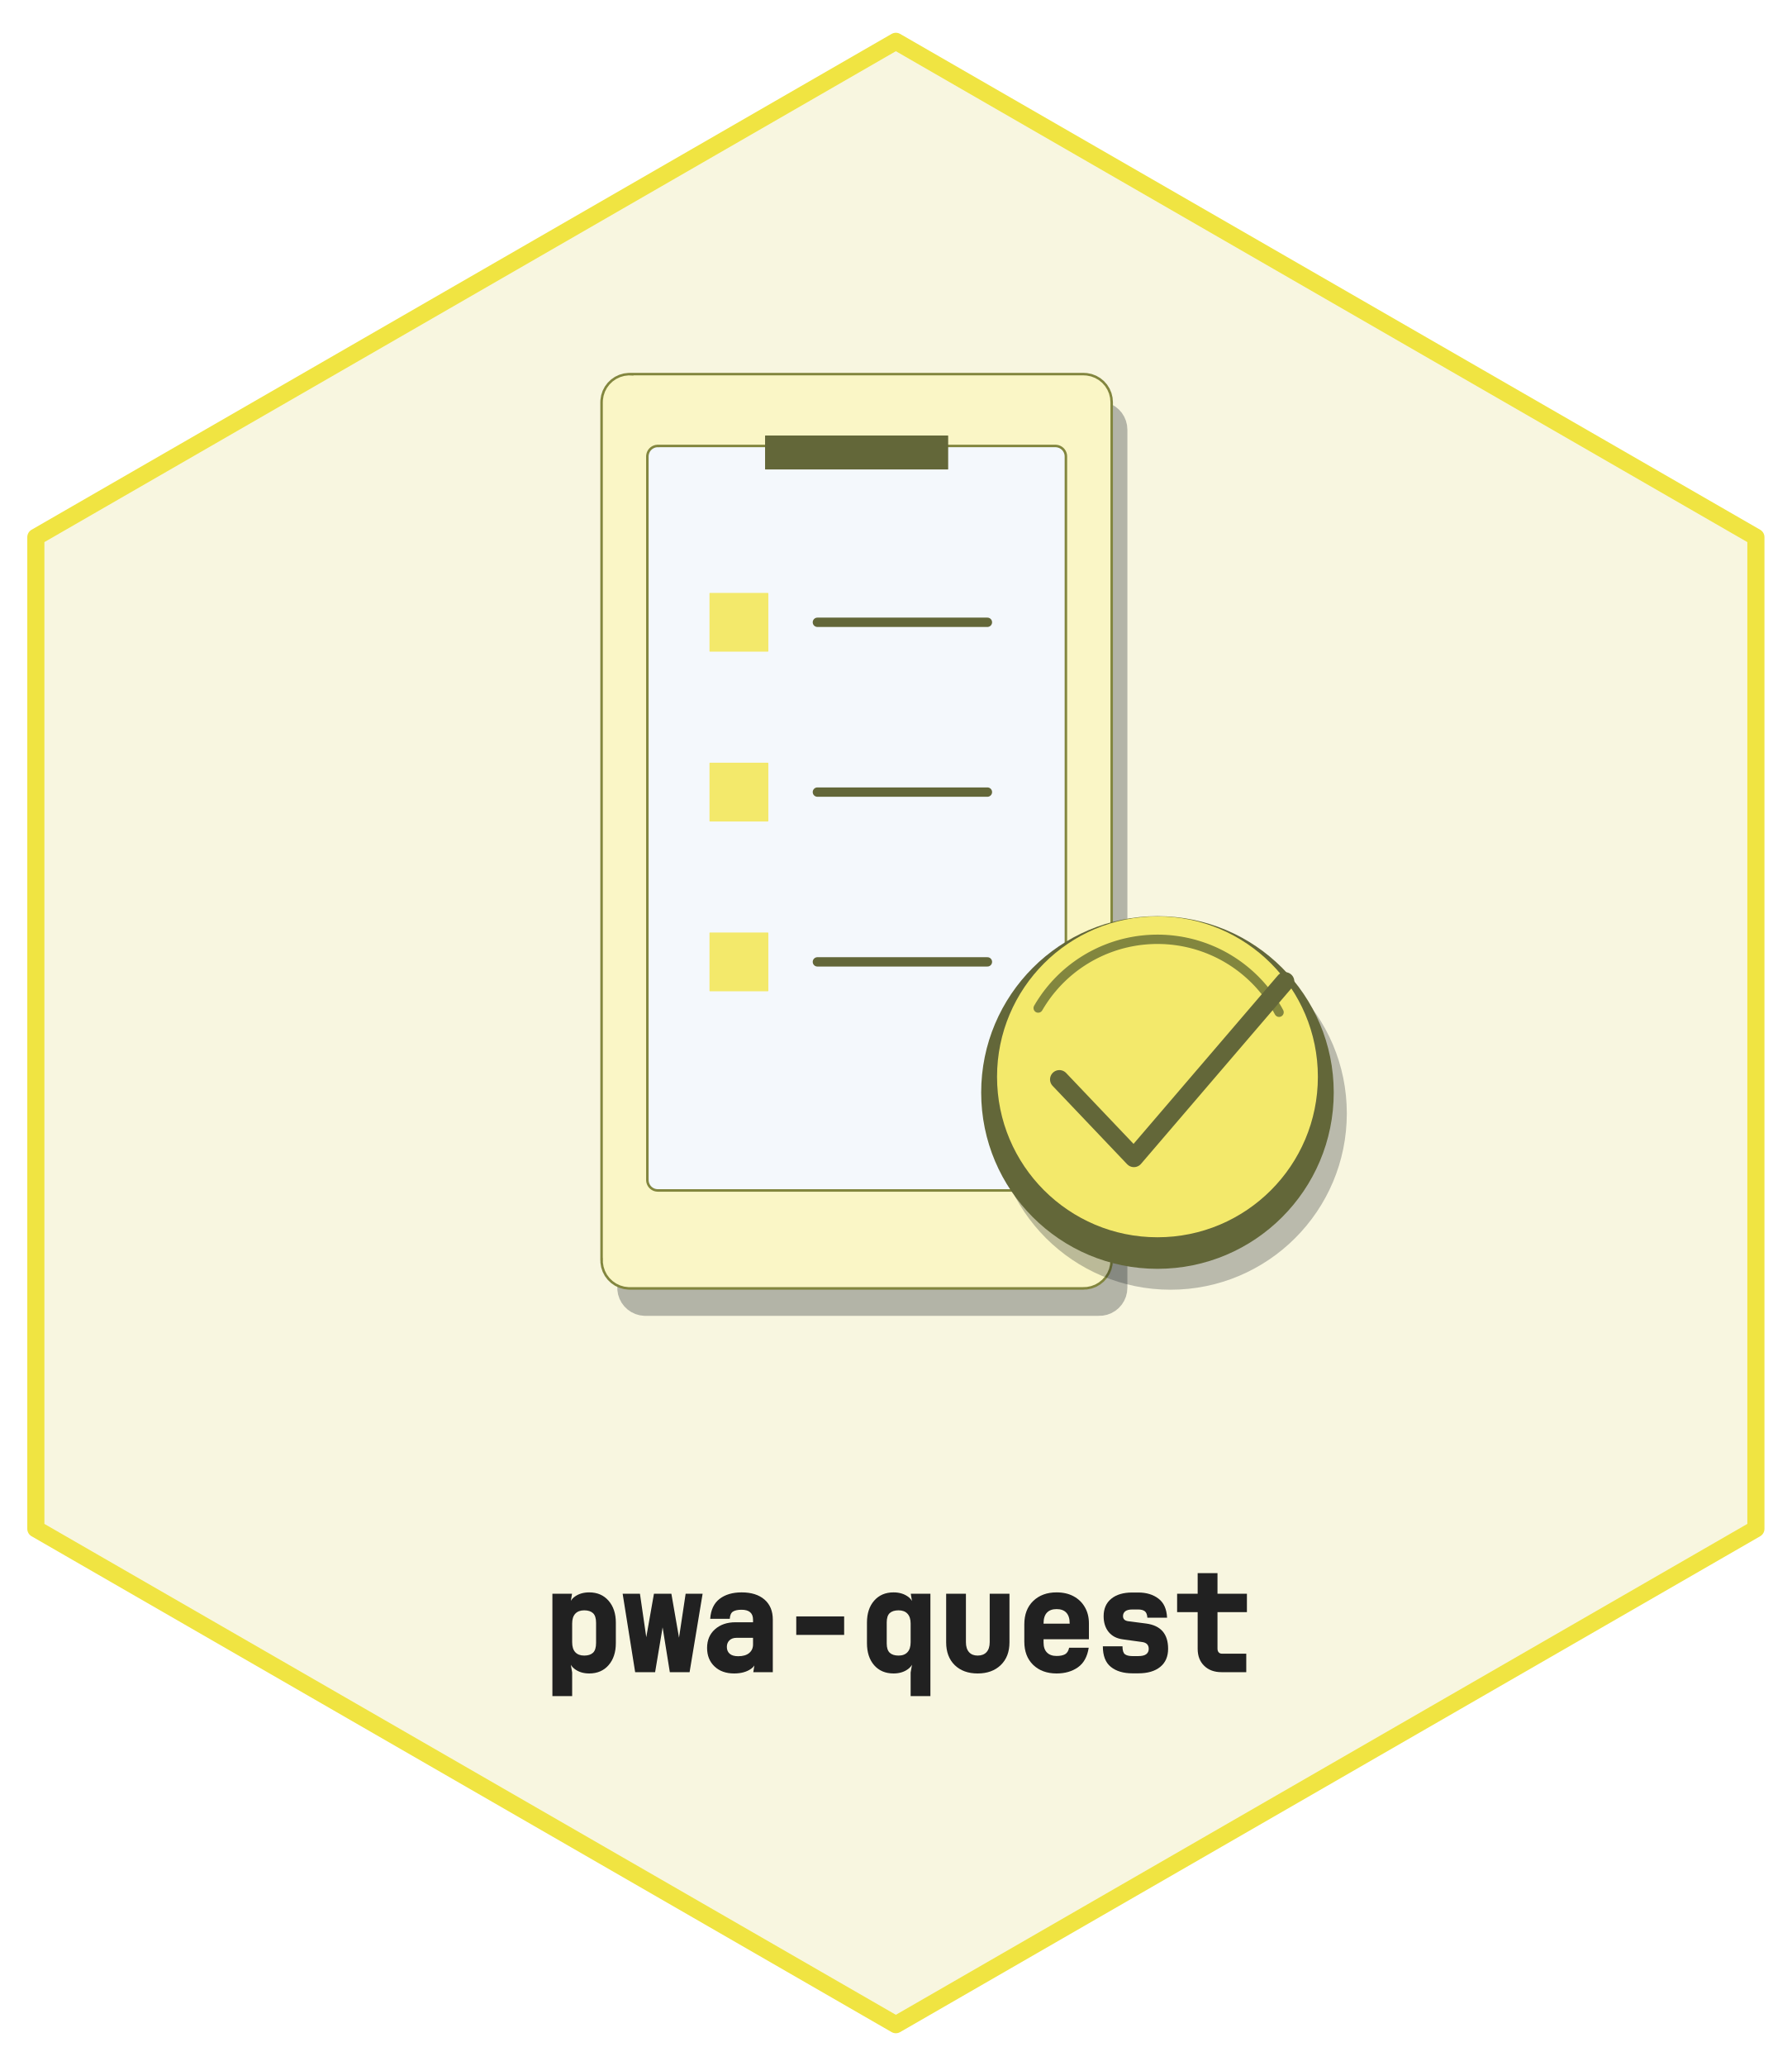
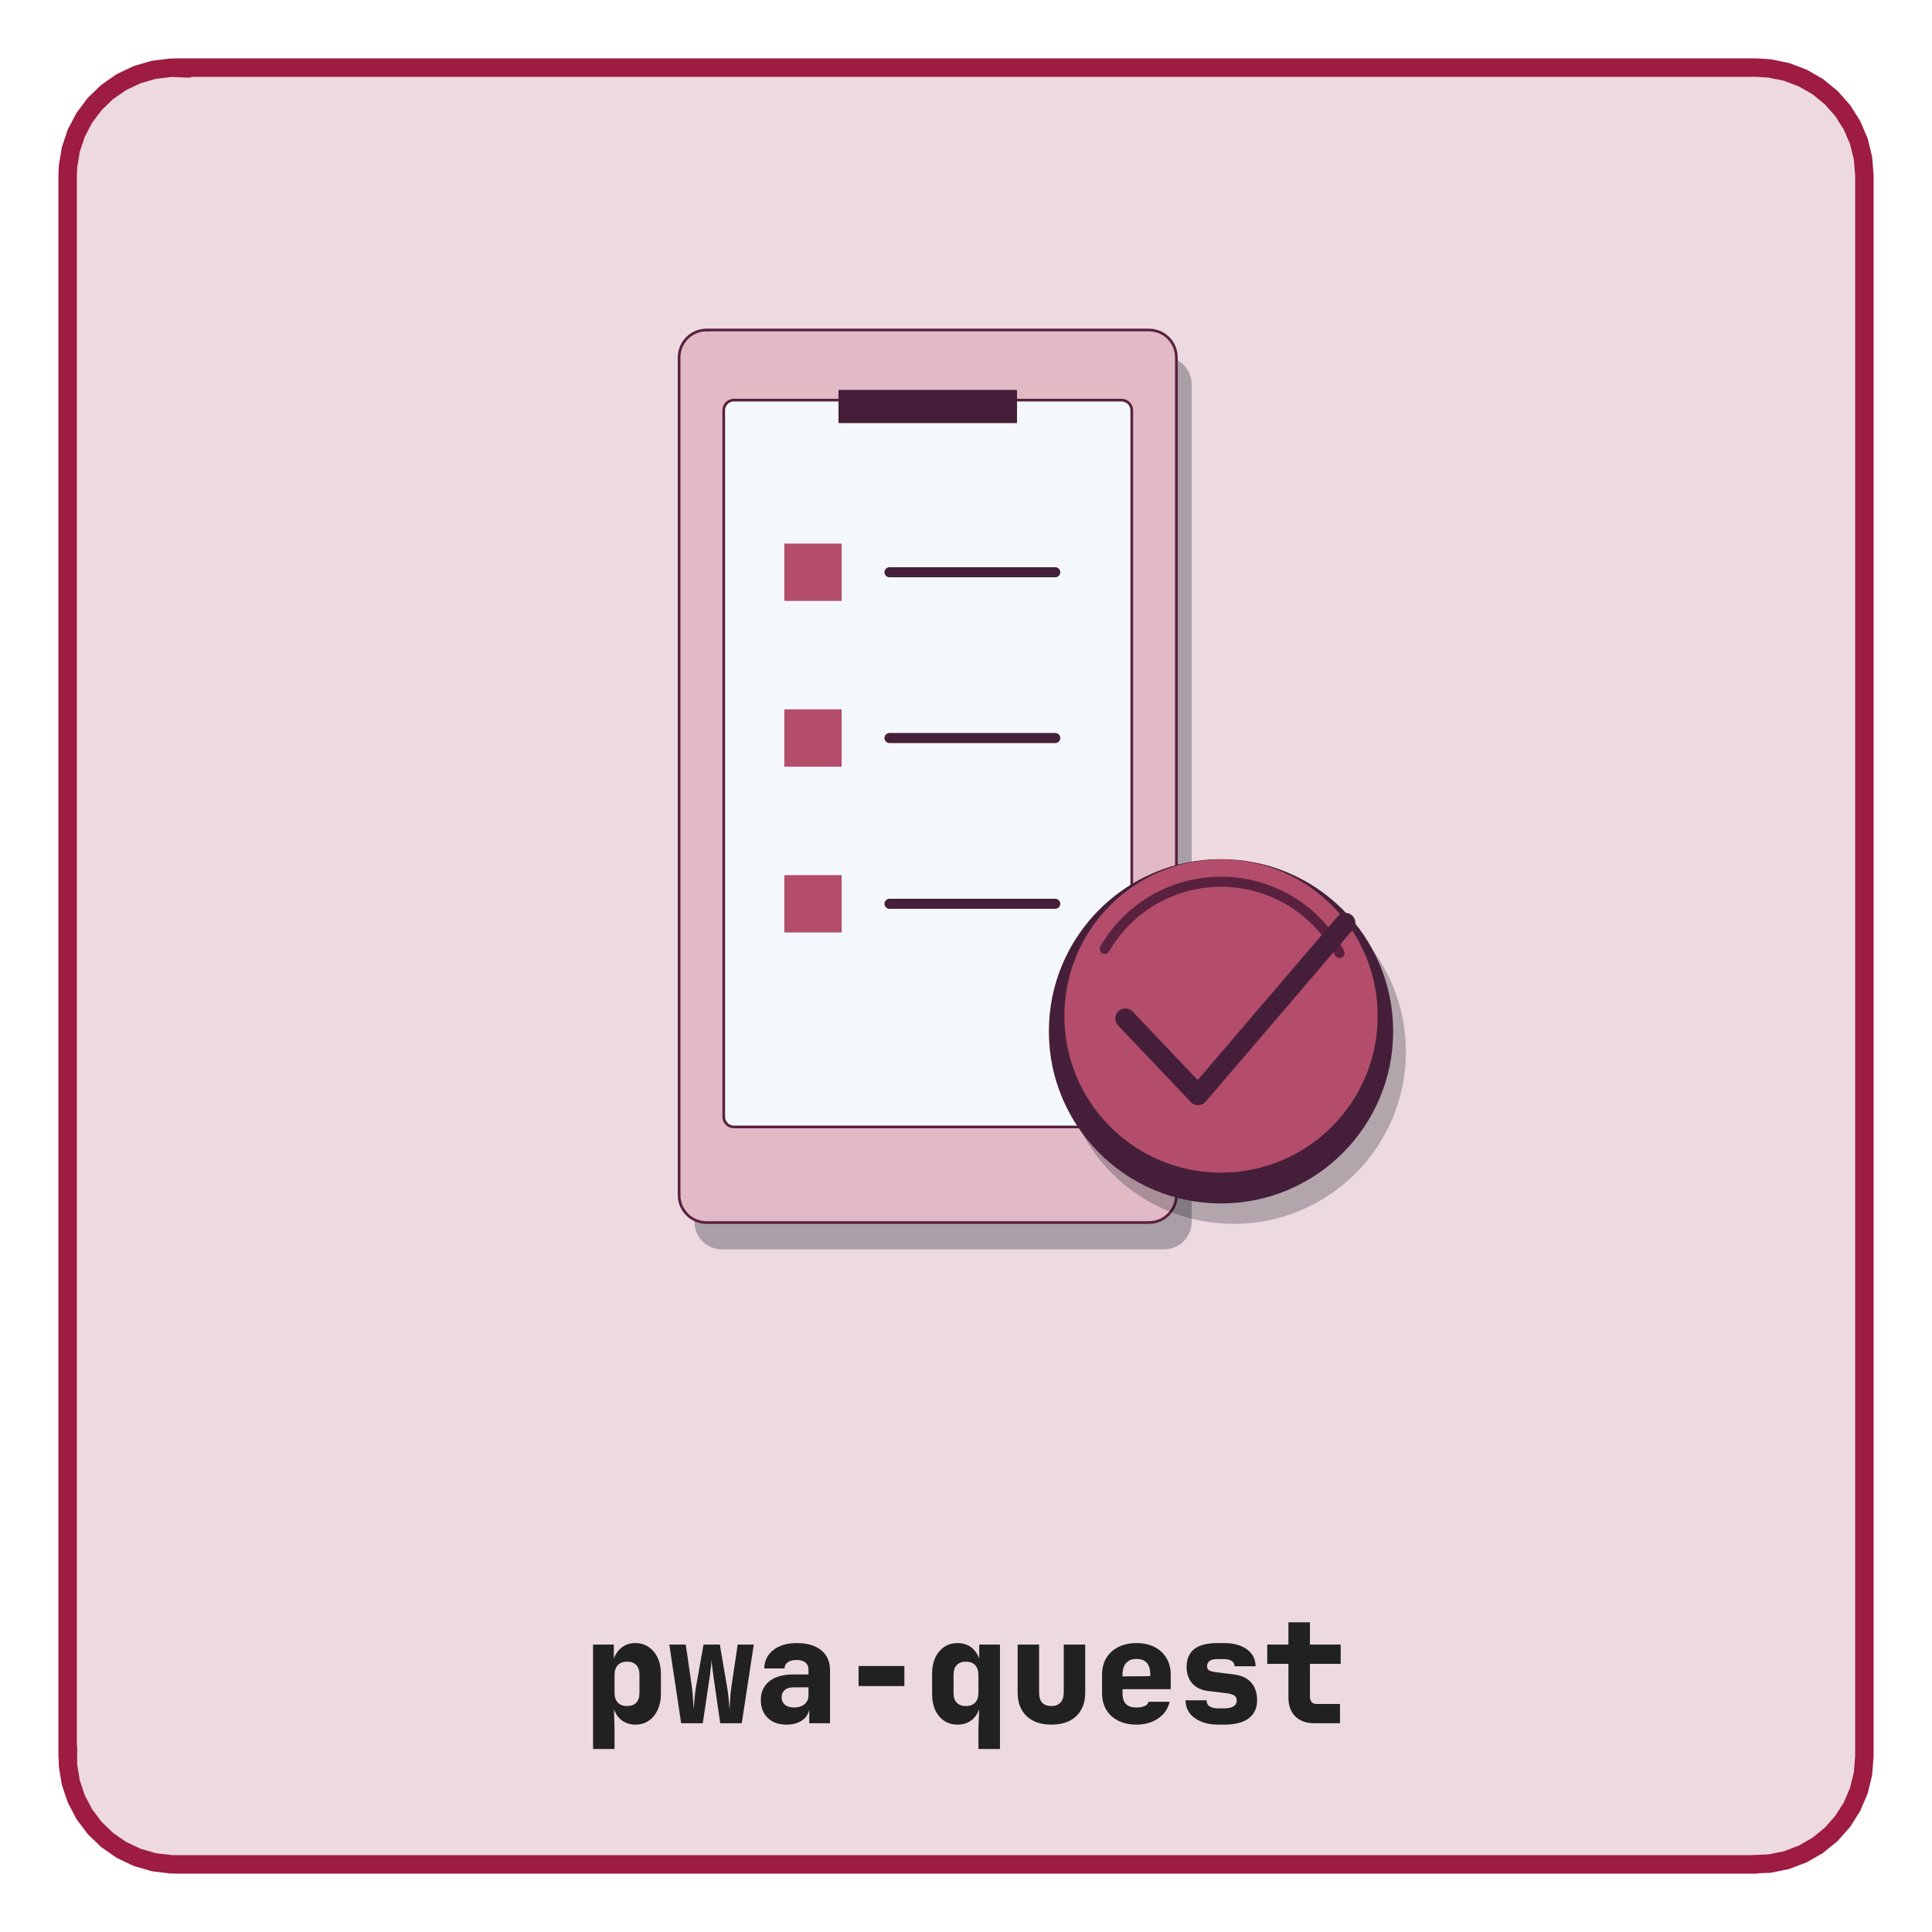
- <svg xmlns="http://www.w3.org/2000/svg" xmlns:xlink="http://www.w3.org/1999/xlink" width="432" height="498" viewBox="0 0 432 498">
+ <svg xmlns="http://www.w3.org/2000/svg" xmlns:xlink="http://www.w3.org/1999/xlink" width="432pt" height="432pt" viewBox="0 0 432 432">
  <defs>
    <g>
      <g id="glyph-0-0">
-         <path d="M 2.688 5.766 L 2.688 -18.906 L 7.422 -18.906 L 6.766 -14.922 C 6.609 -16.328 7.008 -17.395 7.969 -18.125 C 8.938 -18.863 10.133 -19.234 11.562 -19.234 C 13.508 -19.234 15.066 -18.562 16.234 -17.219 C 17.398 -15.875 17.984 -14.117 17.984 -11.953 L 17.984 -7 C 17.984 -4.801 17.398 -3.031 16.234 -1.688 C 15.066 -0.352 13.508 0.312 11.562 0.312 C 10.125 0.312 8.922 -0.07 7.953 -0.844 C 6.984 -1.613 6.566 -2.691 6.703 -4.078 L 6.734 -4.078 L 7.453 0.078 L 7.453 5.766 Z M 10.359 -4 C 11.285 -4 11.992 -4.227 12.484 -4.688 C 12.973 -5.156 13.219 -5.945 13.219 -7.062 L 13.219 -11.891 C 13.219 -12.984 12.973 -13.758 12.484 -14.219 C 11.992 -14.676 11.285 -14.906 10.359 -14.906 C 9.43 -14.906 8.711 -14.633 8.203 -14.094 C 7.703 -13.551 7.453 -12.766 7.453 -11.734 L 7.453 -7.219 C 7.453 -6.156 7.703 -5.352 8.203 -4.812 C 8.711 -4.27 9.43 -4 10.359 -4 Z M 10.359 -4 " />
+         <path d="M 2.109 5.766 L 2.109 -17.594 L 6.75 -17.594 L 6.75 -14.406 C 7.133 -15.508 7.742 -16.367 8.578 -16.984 C 9.41 -17.609 10.41 -17.922 11.578 -17.922 C 12.711 -17.922 13.707 -17.625 14.562 -17.031 C 15.414 -16.445 16.082 -15.645 16.562 -14.625 C 17.039 -13.602 17.281 -12.41 17.281 -11.047 L 17.281 -6.562 C 17.281 -5.219 17.039 -4.023 16.562 -2.984 C 16.082 -1.953 15.414 -1.145 14.562 -0.562 C 13.707 0.02 12.711 0.312 11.578 0.312 C 10.43 0.312 9.441 0.008 8.609 -0.594 C 7.773 -1.195 7.164 -2.047 6.781 -3.141 L 6.906 0.953 L 6.906 5.766 Z M 9.734 -3.844 C 10.609 -3.844 11.285 -4.094 11.766 -4.594 C 12.242 -5.094 12.484 -5.801 12.484 -6.719 L 12.484 -10.875 C 12.484 -11.812 12.242 -12.523 11.766 -13.016 C 11.285 -13.516 10.609 -13.766 9.734 -13.766 C 8.816 -13.766 8.113 -13.5 7.625 -12.969 C 7.145 -12.445 6.906 -11.695 6.906 -10.719 L 6.906 -6.875 C 6.906 -5.895 7.145 -5.145 7.625 -4.625 C 8.113 -4.102 8.816 -3.844 9.734 -3.844 Z M 9.734 -3.844 " />
      </g>
      <g id="glyph-0-1">
-         <path d="M 3.641 0 L 0.625 -18.906 L 4.797 -18.906 L 6.562 -6.766 C 6.645 -6.18 6.719 -5.547 6.781 -4.859 C 6.844 -4.18 6.664 -3.613 6.25 -3.156 C 5.852 -3.625 5.688 -4.195 5.75 -4.875 C 5.82 -5.562 5.914 -6.195 6.031 -6.781 L 8.172 -18.906 L 12.375 -18.906 L 14.484 -6.781 C 14.598 -6.195 14.691 -5.562 14.766 -4.875 C 14.836 -4.195 14.676 -3.625 14.281 -3.156 C 13.895 -3.625 13.727 -4.195 13.781 -4.875 C 13.832 -5.551 13.898 -6.18 13.984 -6.766 L 15.812 -18.906 L 19.906 -18.906 L 16.766 0 L 12 0 L 10.062 -12.031 C 9.945 -12.645 9.848 -13.316 9.766 -14.047 C 9.691 -14.785 9.852 -15.391 10.25 -15.859 C 10.664 -15.391 10.828 -14.785 10.734 -14.047 C 10.641 -13.316 10.551 -12.648 10.469 -12.047 L 8.453 0 Z M 3.641 0 " />
+         <path d="M 2.812 0 L 0.156 -17.594 L 3.844 -17.594 L 5.219 -8 C 5.32 -7.188 5.406 -6.32 5.469 -5.406 C 5.531 -4.488 5.582 -3.723 5.625 -3.109 C 5.676 -3.723 5.734 -4.488 5.797 -5.406 C 5.859 -6.32 5.961 -7.188 6.109 -8 L 7.812 -17.594 L 11.453 -17.594 L 13.094 -8 C 13.238 -7.188 13.352 -6.316 13.438 -5.391 C 13.52 -4.461 13.582 -3.691 13.625 -3.078 C 13.676 -3.691 13.723 -4.461 13.766 -5.391 C 13.805 -6.316 13.891 -7.188 14.016 -8 L 15.453 -17.594 L 19.047 -17.594 L 16.359 0 L 11.547 0 L 10.109 -9.922 C 10.023 -10.535 9.926 -11.27 9.812 -12.125 C 9.707 -12.977 9.633 -13.68 9.594 -14.234 C 9.594 -13.879 9.562 -13.43 9.5 -12.891 C 9.438 -12.359 9.375 -11.832 9.312 -11.312 C 9.25 -10.789 9.188 -10.328 9.125 -9.922 L 7.641 0 Z M 2.812 0 " />
      </g>
      <g id="glyph-0-2">
-         <path d="M 8.5 0.312 C 6.531 0.312 4.953 -0.254 3.766 -1.391 C 2.578 -2.523 1.984 -4.008 1.984 -5.844 C 1.984 -7.707 2.613 -9.203 3.875 -10.328 C 5.145 -11.461 6.801 -12.031 8.844 -12.031 L 13.062 -12.031 L 13.062 -12.656 C 13.062 -14.25 12.133 -15.047 10.281 -15.047 C 9.383 -15.047 8.703 -14.898 8.234 -14.609 C 7.766 -14.316 7.504 -13.734 7.453 -12.859 L 2.734 -12.859 C 2.879 -15.004 3.629 -16.602 4.984 -17.656 C 6.348 -18.707 8.125 -19.234 10.312 -19.234 C 12.656 -19.234 14.492 -18.656 15.828 -17.5 C 17.16 -16.344 17.828 -14.738 17.828 -12.688 L 17.828 0 L 13.125 0 L 13.75 -3.922 L 13.781 -3.922 C 14.008 -2.555 13.598 -1.508 12.547 -0.781 C 11.492 -0.051 10.145 0.312 8.5 0.312 Z M 9.484 -3.844 C 10.629 -3.844 11.508 -4.098 12.125 -4.609 C 12.75 -5.129 13.062 -5.816 13.062 -6.672 L 13.062 -8.281 L 9.109 -8.281 C 8.367 -8.281 7.789 -8.078 7.375 -7.672 C 6.957 -7.266 6.75 -6.738 6.75 -6.094 C 6.75 -5.395 6.977 -4.844 7.438 -4.438 C 7.906 -4.039 8.586 -3.844 9.484 -3.844 Z M 9.484 -3.844 " />
+         <path d="M 7.328 0.312 C 5.578 0.312 4.188 -0.191 3.156 -1.203 C 2.133 -2.211 1.625 -3.539 1.625 -5.188 C 1.625 -6.957 2.254 -8.352 3.516 -9.375 C 4.773 -10.395 6.547 -10.906 8.828 -10.906 L 12.281 -10.906 L 12.281 -12.031 C 12.281 -12.695 12.051 -13.211 11.594 -13.578 C 11.133 -13.953 10.477 -14.141 9.625 -14.141 C 8.82 -14.141 8.176 -13.977 7.688 -13.656 C 7.207 -13.344 6.945 -12.875 6.906 -12.25 L 2.375 -12.25 C 2.438 -13.977 3.117 -15.352 4.422 -16.375 C 5.723 -17.406 7.484 -17.922 9.703 -17.922 C 12.023 -17.922 13.836 -17.383 15.141 -16.312 C 16.441 -15.25 17.094 -13.758 17.094 -11.844 L 17.094 0 L 12.453 0 L 12.453 -3.047 C 12.234 -1.992 11.672 -1.172 10.766 -0.578 C 9.859 0.016 8.711 0.312 7.328 0.312 Z M 9.031 -3.516 C 10.031 -3.516 10.82 -3.766 11.406 -4.266 C 11.988 -4.773 12.281 -5.43 12.281 -6.234 L 12.281 -8.031 L 8.922 -8.031 C 8.066 -8.031 7.41 -7.82 6.953 -7.406 C 6.492 -6.988 6.266 -6.453 6.266 -5.797 C 6.266 -5.129 6.504 -4.582 6.984 -4.156 C 7.473 -3.727 8.156 -3.516 9.031 -3.516 Z M 9.031 -3.516 " />
      </g>
      <g id="glyph-0-3">
-         <path d="M 4.484 -8.984 L 4.484 -13.438 L 16.031 -13.438 L 16.031 -8.984 Z M 4.484 -8.984 " />
+         <path d="M 4.484 -8.312 L 4.484 -12.797 L 14.719 -12.797 L 14.719 -8.312 Z M 4.484 -8.312 " />
      </g>
      <g id="glyph-0-4">
-         <path d="M 13.062 5.766 L 13.062 0.078 L 13.75 -3.859 L 13.812 -3.844 C 13.895 -2.531 13.453 -1.508 12.484 -0.781 C 11.523 -0.051 10.344 0.312 8.938 0.312 C 6.988 0.312 5.43 -0.348 4.266 -1.672 C 3.109 -3.004 2.531 -4.781 2.531 -7 L 2.531 -11.953 C 2.531 -14.148 3.109 -15.91 4.266 -17.234 C 5.43 -18.566 6.988 -19.234 8.938 -19.234 C 10.363 -19.234 11.562 -18.863 12.531 -18.125 C 13.5 -17.395 13.906 -16.328 13.75 -14.922 L 13.094 -18.906 L 17.828 -18.906 L 17.828 5.766 Z M 10.156 -4 C 11.082 -4 11.797 -4.27 12.297 -4.812 C 12.805 -5.352 13.062 -6.156 13.062 -7.219 L 13.062 -11.734 C 13.062 -12.766 12.805 -13.551 12.297 -14.094 C 11.797 -14.633 11.082 -14.906 10.156 -14.906 C 9.219 -14.906 8.504 -14.68 8.016 -14.234 C 7.535 -13.785 7.297 -13.035 7.297 -11.984 L 7.297 -6.922 C 7.297 -5.879 7.539 -5.129 8.031 -4.672 C 8.52 -4.223 9.227 -4 10.156 -4 Z M 10.156 -4 " />
+         <path d="M 12.281 5.766 L 12.281 0.953 L 12.453 -3.047 L 12.422 -3.047 C 12.016 -1.973 11.398 -1.145 10.578 -0.562 C 9.754 0.02 8.766 0.312 7.609 0.312 C 5.93 0.312 4.562 -0.305 3.5 -1.547 C 2.445 -2.797 1.922 -4.469 1.922 -6.562 L 1.922 -11.047 C 1.922 -13.129 2.445 -14.797 3.5 -16.047 C 4.562 -17.297 5.93 -17.922 7.609 -17.922 C 8.785 -17.922 9.789 -17.613 10.625 -17 C 11.457 -16.395 12.066 -15.539 12.453 -14.438 L 12.453 -17.594 L 17.094 -17.594 L 17.094 5.766 Z M 9.469 -3.844 C 10.383 -3.844 11.082 -4.102 11.562 -4.625 C 12.039 -5.145 12.281 -5.895 12.281 -6.875 L 12.281 -10.719 C 12.281 -11.695 12.039 -12.445 11.562 -12.969 C 11.082 -13.5 10.383 -13.766 9.469 -13.766 C 8.594 -13.766 7.914 -13.516 7.438 -13.016 C 6.957 -12.523 6.719 -11.812 6.719 -10.875 L 6.719 -6.719 C 6.719 -5.801 6.957 -5.094 7.438 -4.594 C 7.914 -4.094 8.594 -3.844 9.469 -3.844 Z M 9.469 -3.844 " />
      </g>
      <g id="glyph-0-5">
-         <path d="M 10.219 0.312 C 7.914 0.312 6.07 -0.359 4.688 -1.703 C 3.312 -3.055 2.625 -4.883 2.625 -7.188 L 2.625 -18.906 L 7.391 -18.906 L 7.391 -7.219 C 7.391 -6.188 7.641 -5.391 8.141 -4.828 C 8.641 -4.273 9.332 -4 10.219 -4 C 11.133 -4 11.848 -4.273 12.359 -4.828 C 12.867 -5.391 13.125 -6.188 13.125 -7.219 L 13.125 -18.906 L 17.891 -18.906 L 17.891 -7.188 C 17.891 -4.883 17.188 -3.055 15.781 -1.703 C 14.383 -0.359 12.531 0.312 10.219 0.312 Z M 10.219 0.312 " />
+         <path d="M 9.594 0.312 C 7.227 0.312 5.379 -0.32 4.047 -1.594 C 2.711 -2.875 2.047 -4.625 2.047 -6.844 L 2.047 -17.594 L 6.844 -17.594 L 6.844 -6.875 C 6.844 -4.852 7.758 -3.844 9.594 -3.844 C 10.469 -3.844 11.145 -4.102 11.625 -4.625 C 12.113 -5.145 12.359 -5.895 12.359 -6.875 L 12.359 -17.594 L 17.156 -17.594 L 17.156 -6.844 C 17.156 -4.602 16.484 -2.848 15.141 -1.578 C 13.797 -0.316 11.945 0.312 9.594 0.312 Z M 9.594 0.312 " />
      </g>
      <g id="glyph-0-6">
-         <path d="M 10.25 0.312 C 7.926 0.312 6.047 -0.375 4.609 -1.75 C 3.18 -3.133 2.469 -5.008 2.469 -7.375 L 2.469 -11.531 C 2.469 -13.895 3.18 -15.77 4.609 -17.156 C 6.047 -18.539 7.926 -19.234 10.25 -19.234 C 11.82 -19.234 13.188 -18.922 14.344 -18.297 C 15.508 -17.672 16.414 -16.797 17.062 -15.672 C 17.719 -14.547 18.047 -13.242 18.047 -11.766 L 18.047 -7.938 L 7.109 -7.938 L 7.109 -7.156 C 7.109 -6.094 7.383 -5.285 7.938 -4.734 C 8.488 -4.18 9.258 -3.906 10.25 -3.906 C 11.102 -3.906 11.781 -4.039 12.281 -4.312 C 12.781 -4.594 13.113 -5.117 13.281 -5.891 L 18 -5.891 C 17.656 -3.711 16.781 -2.133 15.375 -1.156 C 13.977 -0.176 12.27 0.312 10.25 0.312 Z M 7.109 -11.766 L 7.109 -11.688 L 13.406 -11.688 L 13.406 -11.797 C 13.406 -12.922 13.133 -13.77 12.594 -14.344 C 12.062 -14.914 11.281 -15.203 10.25 -15.203 C 9.227 -15.203 8.445 -14.91 7.906 -14.328 C 7.375 -13.754 7.109 -12.898 7.109 -11.766 Z M 7.109 -11.766 " />
+         <path d="M 9.625 0.312 C 8.07 0.312 6.711 0.02 5.547 -0.562 C 4.391 -1.145 3.492 -1.961 2.859 -3.016 C 2.234 -4.078 1.922 -5.312 1.922 -6.719 L 1.922 -10.875 C 1.922 -12.281 2.234 -13.508 2.859 -14.562 C 3.492 -15.625 4.391 -16.445 5.547 -17.031 C 6.711 -17.625 8.07 -17.922 9.625 -17.922 C 11.188 -17.922 12.535 -17.625 13.672 -17.031 C 14.816 -16.445 15.703 -15.625 16.328 -14.562 C 16.961 -13.508 17.281 -12.281 17.281 -10.875 L 17.281 -7.609 L 6.5 -7.609 L 6.5 -6.719 C 6.5 -5.613 6.758 -4.801 7.281 -4.281 C 7.801 -3.77 8.582 -3.516 9.625 -3.516 C 10.312 -3.516 10.91 -3.617 11.422 -3.828 C 11.93 -4.047 12.227 -4.367 12.312 -4.797 L 17.031 -4.797 C 16.688 -3.266 15.844 -2.031 14.5 -1.094 C 13.156 -0.156 11.531 0.312 9.625 0.312 Z M 6.5 -10.875 L 6.5 -10.469 L 12.703 -10.531 L 12.703 -10.938 C 12.703 -12.031 12.453 -12.875 11.953 -13.469 C 11.453 -14.07 10.676 -14.375 9.625 -14.375 C 8.582 -14.375 7.801 -14.062 7.281 -13.438 C 6.758 -12.82 6.5 -11.969 6.5 -10.875 Z M 6.5 -10.875 " />
      </g>
      <g id="glyph-0-7">
-         <path d="M 9.547 0.281 C 7.367 0.281 5.633 -0.234 4.344 -1.266 C 3.051 -2.297 2.406 -3.953 2.406 -6.234 L 7.141 -6.234 C 7.141 -5.266 7.332 -4.629 7.719 -4.328 C 8.113 -4.023 8.723 -3.875 9.547 -3.875 L 10.953 -3.875 C 11.816 -3.875 12.453 -4.023 12.859 -4.328 C 13.266 -4.641 13.469 -5.066 13.469 -5.609 C 13.469 -6.566 12.941 -7.117 11.891 -7.266 L 7.25 -7.906 C 5.781 -8.094 4.633 -8.68 3.812 -9.672 C 3 -10.672 2.594 -11.941 2.594 -13.484 C 2.594 -15.297 3.207 -16.703 4.438 -17.703 C 5.664 -18.703 7.348 -19.203 9.484 -19.203 L 10.922 -19.203 C 12.91 -19.203 14.547 -18.707 15.828 -17.719 C 17.109 -16.738 17.797 -15.207 17.891 -13.125 L 13.141 -13.125 C 13.086 -13.906 12.875 -14.43 12.5 -14.703 C 12.133 -14.973 11.609 -15.109 10.922 -15.109 L 9.484 -15.109 C 8.723 -15.109 8.16 -14.961 7.797 -14.672 C 7.441 -14.379 7.266 -13.992 7.266 -13.516 C 7.266 -12.805 7.688 -12.395 8.531 -12.281 L 12.875 -11.719 C 16.383 -11.238 18.141 -9.211 18.141 -5.641 C 18.141 -3.754 17.504 -2.297 16.234 -1.266 C 14.961 -0.234 13.203 0.281 10.953 0.281 Z M 9.547 0.281 " />
+         <path d="M 8.859 0.312 C 7.41 0.312 6.141 0.082 5.047 -0.375 C 3.961 -0.832 3.113 -1.461 2.5 -2.266 C 1.895 -3.078 1.594 -4.031 1.594 -5.125 L 6.297 -5.125 C 6.297 -4.52 6.52 -4.066 6.969 -3.766 C 7.414 -3.473 8.047 -3.328 8.859 -3.328 L 10.266 -3.328 C 11.141 -3.328 11.816 -3.473 12.297 -3.766 C 12.785 -4.066 13.031 -4.5 13.031 -5.062 C 13.031 -5.594 12.836 -5.977 12.453 -6.219 C 12.066 -6.469 11.477 -6.633 10.688 -6.719 L 6.656 -7.203 C 5.094 -7.391 3.895 -7.969 3.062 -8.938 C 2.238 -9.914 1.828 -11.129 1.828 -12.578 C 1.828 -16.141 4.109 -17.922 8.672 -17.922 L 10.172 -17.922 C 12.328 -17.922 14.047 -17.453 15.328 -16.516 C 16.609 -15.578 17.25 -14.316 17.25 -12.734 L 12.547 -12.734 C 12.547 -13.242 12.336 -13.641 11.922 -13.922 C 11.504 -14.203 10.922 -14.344 10.172 -14.344 L 8.672 -14.344 C 7.922 -14.344 7.352 -14.203 6.969 -13.922 C 6.594 -13.641 6.406 -13.254 6.406 -12.766 C 6.406 -12.273 6.586 -11.941 6.953 -11.766 C 7.328 -11.598 7.859 -11.473 8.547 -11.391 L 12.391 -10.906 C 14.109 -10.695 15.406 -10.086 16.281 -9.078 C 17.156 -8.078 17.594 -6.758 17.594 -5.125 C 17.594 -3.395 16.973 -2.055 15.734 -1.109 C 14.504 -0.16 12.68 0.312 10.266 0.312 Z M 8.859 0.312 " />
      </g>
      <g id="glyph-0-8">
-         <path d="M 12.016 0 C 10.285 0 8.895 -0.508 7.844 -1.531 C 6.789 -2.551 6.266 -3.922 6.266 -5.641 L 6.266 -14.469 L 1.312 -14.469 L 1.312 -18.906 L 6.266 -18.906 L 6.266 -23.875 L 11.047 -23.875 L 11.047 -18.906 L 18.141 -18.906 L 18.141 -14.469 L 11.047 -14.469 L 11.047 -5.688 C 11.047 -5.289 11.145 -4.984 11.344 -4.766 C 11.539 -4.555 11.816 -4.453 12.172 -4.453 L 17.984 -4.453 L 17.984 0 Z M 12.016 0 " />
+         <path d="M 11.359 0 C 9.566 0 8.156 -0.508 7.125 -1.531 C 6.102 -2.562 5.594 -3.973 5.594 -5.766 L 5.594 -13.281 L 0.859 -13.281 L 0.859 -17.594 L 5.594 -17.594 L 5.594 -22.562 L 10.406 -22.562 L 10.406 -17.594 L 17.281 -17.594 L 17.281 -13.281 L 10.406 -13.281 L 10.406 -5.922 C 10.406 -5.453 10.523 -5.066 10.766 -4.766 C 11.016 -4.461 11.375 -4.312 11.844 -4.312 L 17.125 -4.312 L 17.125 0 Z M 11.359 0 " />
      </g>
    </g>
  </defs>
-   <path fill-rule="nonzero" fill="rgb(97.255%, 96.471%, 87.843%)" fill-opacity="1" stroke-width="4.125" stroke-linecap="round" stroke-linejoin="round" stroke="rgb(94.118%, 89.412%, 25.882%)" stroke-opacity="1" stroke-miterlimit="10" d="M 216 9.961 L 423.359 129.48 L 423.359 368.52 L 216 488.039 L 8.641 368.52 L 8.641 129.48 Z M 216 9.961 " />
-   <path fill-rule="nonzero" fill="rgb(1.176%, 3.922%, 7.059%)" fill-opacity="0.278" d="M 155.594 317.176 L 265.055 317.176 L 264.781 317.172 L 265.871 317.129 L 266.938 316.91 L 267.953 316.523 L 268.898 315.98 L 269.738 315.293 L 270.461 314.477 L 271.043 313.555 L 271.469 312.555 L 271.73 311.496 L 271.82 310.414 L 271.82 103.559 L 271.73 102.473 L 271.469 101.414 L 271.043 100.414 L 270.461 99.492 L 269.738 98.68 L 268.898 97.988 L 267.953 97.445 L 266.938 97.059 L 265.871 96.844 L 265.055 96.793 L 155.594 96.793 L 156.406 96.844 L 155.32 96.797 L 154.238 96.93 L 153.195 97.23 L 152.211 97.699 L 151.316 98.316 L 150.531 99.07 L 149.875 99.941 L 149.371 100.906 L 149.023 101.938 L 148.852 103.012 L 148.828 103.559 L 148.828 310.414 L 148.852 309.867 L 148.852 310.957 L 149.023 312.031 L 149.371 313.062 L 149.875 314.027 L 150.531 314.898 L 151.316 315.652 L 152.211 316.27 L 153.195 316.738 L 154.238 317.039 L 155.32 317.172 Z M 155.594 317.176 " />
-   <path fill-rule="nonzero" fill="rgb(98.039%, 96.471%, 77.647%)" fill-opacity="1" stroke-width="0.6" stroke-linecap="round" stroke-linejoin="round" stroke="rgb(50.98%, 52.549%, 24.314%)" stroke-opacity="1" stroke-miterlimit="10" d="M 151.809 310.566 L 261.27 310.566 L 260.996 310.559 L 262.086 310.516 L 263.152 310.297 L 264.168 309.914 L 265.113 309.367 L 265.957 308.68 L 266.68 307.863 L 267.258 306.945 L 267.688 305.941 L 267.945 304.887 L 268.035 303.801 L 268.035 96.945 L 267.945 95.859 L 267.688 94.805 L 267.258 93.801 L 266.68 92.883 L 265.957 92.066 L 265.113 91.379 L 264.168 90.836 L 263.152 90.449 L 262.086 90.23 L 261.27 90.18 L 151.809 90.18 L 152.625 90.23 L 151.535 90.188 L 150.457 90.316 L 149.41 90.621 L 148.426 91.086 L 147.531 91.707 L 146.746 92.461 L 146.09 93.332 L 145.586 94.293 L 145.242 95.328 L 145.066 96.402 L 145.043 96.945 L 145.043 303.801 L 145.066 303.258 L 145.066 304.344 L 145.242 305.418 L 145.586 306.453 L 146.09 307.418 L 146.746 308.285 L 147.531 309.039 L 148.426 309.66 L 149.41 310.125 L 150.457 310.43 L 151.535 310.559 Z M 151.809 310.566 " />
-   <path fill-rule="nonzero" fill="rgb(95.686%, 97.255%, 98.824%)" fill-opacity="1" stroke-width="0.6" stroke-linecap="round" stroke-linejoin="round" stroke="rgb(50.98%, 52.549%, 24.314%)" stroke-opacity="1" stroke-miterlimit="10" d="M 158.605 286.953 L 254.473 286.953 L 254.371 286.949 L 254.777 286.934 L 255.176 286.852 L 255.555 286.711 L 255.906 286.508 L 256.223 286.25 L 256.492 285.945 L 256.707 285.602 L 256.867 285.23 L 256.965 284.836 L 256.996 284.43 L 256.996 110.02 L 256.965 109.613 L 256.867 109.223 L 256.707 108.848 L 256.492 108.504 L 256.223 108.199 L 255.906 107.945 L 255.555 107.742 L 255.176 107.598 L 254.777 107.516 L 254.473 107.496 L 158.605 107.496 L 158.91 107.516 L 158.504 107.5 L 158.102 107.547 L 157.711 107.66 L 157.344 107.836 L 157.008 108.066 L 156.715 108.348 L 156.473 108.672 L 156.285 109.031 L 156.156 109.418 L 156.09 109.816 L 156.082 110.02 L 156.082 284.43 L 156.09 284.227 L 156.09 284.633 L 156.156 285.035 L 156.285 285.418 L 156.473 285.777 L 156.715 286.102 L 157.008 286.383 L 157.344 286.613 L 157.711 286.789 L 158.102 286.902 L 158.504 286.949 Z M 158.605 286.953 " />
-   <path fill-rule="nonzero" fill="rgb(38.824%, 40.392%, 22.353%)" fill-opacity="1" d="M 184.562 113.164 L 228.516 113.164 L 228.512 113.164 L 228.527 113.164 L 228.559 113.156 L 228.57 113.148 L 228.586 113.137 L 228.602 113.113 L 228.609 113.098 L 228.613 113.082 L 228.613 105.062 L 228.609 105.047 L 228.594 105.016 L 228.586 105.004 L 228.57 104.996 L 228.559 104.988 L 228.543 104.98 L 228.527 104.98 L 228.516 104.977 L 184.562 104.977 L 184.574 104.98 L 184.559 104.977 L 184.527 104.984 L 184.512 104.992 L 184.5 105 L 184.488 105.012 L 184.48 105.023 L 184.473 105.039 L 184.465 105.07 L 184.465 113.066 L 184.465 113.059 L 184.465 113.074 L 184.473 113.105 L 184.48 113.117 L 184.488 113.133 L 184.5 113.141 L 184.512 113.152 L 184.559 113.164 Z M 184.562 113.164 " />
-   <path fill-rule="nonzero" fill="rgb(95.294%, 91.373%, 41.961%)" fill-opacity="1" d="M 171.203 157.082 L 185.109 157.082 L 185.105 157.082 L 185.129 157.082 L 185.148 157.078 L 185.172 157.07 L 185.191 157.059 L 185.223 157.027 L 185.246 156.988 L 185.254 156.941 L 185.254 143.059 L 185.246 143.012 L 185.223 142.973 L 185.191 142.941 L 185.172 142.93 L 185.148 142.922 L 185.109 142.914 L 171.203 142.914 L 171.219 142.918 L 171.176 142.918 L 171.152 142.926 L 171.133 142.934 L 171.113 142.949 L 171.082 142.98 L 171.074 143.004 L 171.066 143.023 L 171.062 143.047 L 171.062 156.941 L 171.062 156.93 L 171.062 156.953 L 171.066 156.977 L 171.082 157.016 L 171.098 157.035 L 171.113 157.051 L 171.133 157.066 L 171.152 157.074 L 171.176 157.082 Z M 171.203 157.082 " />
-   <path fill="none" stroke-width="2.25" stroke-linecap="round" stroke-linejoin="round" stroke="rgb(38.824%, 40.392%, 22.353%)" stroke-opacity="1" stroke-miterlimit="10" d="M 197.078 150 L 238.074 150 " />
-   <path fill-rule="nonzero" fill="rgb(95.294%, 91.373%, 41.961%)" fill-opacity="1" d="M 171.203 198.012 L 185.109 198.012 L 185.105 198.012 L 185.129 198.012 L 185.148 198.008 L 185.172 198 L 185.191 197.988 L 185.223 197.957 L 185.234 197.938 L 185.246 197.914 L 185.25 197.895 L 185.254 197.871 L 185.254 183.984 L 185.25 183.965 L 185.246 183.941 L 185.223 183.902 L 185.207 183.883 L 185.191 183.871 L 185.172 183.859 L 185.148 183.852 L 185.129 183.844 L 171.203 183.844 L 171.219 183.844 L 171.195 183.844 L 171.176 183.848 L 171.152 183.855 L 171.133 183.863 L 171.113 183.875 L 171.098 183.891 L 171.082 183.91 L 171.074 183.93 L 171.066 183.953 L 171.062 183.977 L 171.062 197.871 L 171.062 197.859 L 171.062 197.883 L 171.066 197.902 L 171.074 197.926 L 171.082 197.945 L 171.098 197.965 L 171.113 197.98 L 171.152 198.004 L 171.176 198.008 L 171.195 198.012 Z M 171.203 198.012 " />
-   <path fill="none" stroke-width="2.25" stroke-linecap="round" stroke-linejoin="round" stroke="rgb(38.824%, 40.392%, 22.353%)" stroke-opacity="1" stroke-miterlimit="10" d="M 197.078 190.93 L 238.074 190.93 " />
-   <path fill-rule="nonzero" fill="rgb(95.294%, 91.373%, 41.961%)" fill-opacity="1" d="M 171.203 238.941 L 185.109 238.941 L 185.105 238.941 L 185.129 238.941 L 185.148 238.934 L 185.172 238.926 L 185.191 238.914 L 185.207 238.902 L 185.223 238.883 L 185.246 238.844 L 185.25 238.82 L 185.254 238.801 L 185.254 224.914 L 185.25 224.891 L 185.246 224.871 L 185.234 224.848 L 185.223 224.828 L 185.191 224.797 L 185.172 224.785 L 185.148 224.777 L 185.129 224.773 L 171.203 224.773 L 171.219 224.773 L 171.195 224.773 L 171.176 224.777 L 171.152 224.781 L 171.113 224.805 L 171.098 224.82 L 171.082 224.84 L 171.066 224.879 L 171.062 224.902 L 171.062 238.801 L 171.062 238.789 L 171.062 238.809 L 171.066 238.832 L 171.074 238.855 L 171.082 238.875 L 171.098 238.895 L 171.113 238.91 L 171.133 238.922 L 171.152 238.93 L 171.176 238.938 L 171.195 238.941 Z M 171.203 238.941 " />
-   <path fill="none" stroke-width="2.25" stroke-linecap="round" stroke-linejoin="round" stroke="rgb(38.824%, 40.392%, 22.353%)" stroke-opacity="1" stroke-miterlimit="10" d="M 197.078 231.855 L 238.074 231.855 " />
-   <path fill-rule="nonzero" fill="rgb(1.176%, 3.922%, 7.059%)" fill-opacity="0.251" d="M 324.727 268.379 C 324.727 291.852 305.699 310.879 282.227 310.879 C 258.754 310.879 239.723 291.852 239.723 268.379 C 239.723 244.902 258.754 225.875 282.227 225.875 C 305.699 225.875 324.727 244.902 324.727 268.379 " />
-   <path fill-rule="nonzero" fill="rgb(38.824%, 40.392%, 22.353%)" fill-opacity="1" d="M 321.574 263.34 C 321.574 286.812 302.547 305.844 279.07 305.844 C 255.598 305.844 236.57 286.812 236.57 263.34 C 236.57 239.867 255.598 220.836 279.07 220.836 C 302.547 220.836 321.574 239.867 321.574 263.34 " />
-   <path fill-rule="nonzero" fill="rgb(95.294%, 91.373%, 41.961%)" fill-opacity="1" d="M 317.75 259.562 C 317.75 280.922 300.434 298.238 279.07 298.238 C 257.711 298.238 240.395 280.922 240.395 259.562 C 240.395 238.203 257.711 220.887 279.07 220.887 C 300.434 220.887 317.75 238.203 317.75 259.562 " />
-   <path fill="none" stroke-width="2.25" stroke-linecap="round" stroke-linejoin="round" stroke="rgb(50.98%, 52.549%, 24.314%)" stroke-opacity="1" stroke-miterlimit="10" d="M 308.391 244 L 307.961 243.215 L 307.512 242.445 L 307.039 241.684 L 306.543 240.938 L 306.031 240.207 L 305.5 239.488 L 304.949 238.785 L 304.379 238.098 L 303.789 237.422 L 303.184 236.766 L 302.559 236.125 L 301.918 235.504 L 301.258 234.895 L 300.586 234.309 L 299.895 233.738 L 299.191 233.188 L 298.473 232.656 L 297.738 232.145 L 296.992 231.652 L 296.23 231.18 L 295.461 230.727 L 294.676 230.297 L 293.879 229.887 L 293.074 229.5 L 292.258 229.137 L 291.43 228.793 L 290.594 228.469 L 289.75 228.172 L 288.898 227.895 L 288.043 227.641 L 287.176 227.414 L 286.305 227.207 L 285.43 227.023 L 284.551 226.863 L 283.664 226.73 L 282.777 226.617 L 281.887 226.531 L 280.992 226.465 L 280.098 226.426 L 279.203 226.41 L 278.309 226.418 L 277.414 226.453 L 276.52 226.508 L 275.629 226.59 L 274.742 226.691 L 273.855 226.82 L 272.973 226.973 L 272.098 227.148 L 271.223 227.348 L 270.355 227.57 L 269.496 227.816 L 268.645 228.086 L 267.797 228.379 L 266.961 228.695 L 266.129 229.031 L 265.312 229.391 L 264.5 229.773 L 263.703 230.176 L 262.914 230.598 L 262.141 231.043 L 261.375 231.512 L 260.625 231.996 L 259.887 232.504 L 259.164 233.027 L 258.453 233.574 L 257.762 234.137 L 257.082 234.719 L 256.418 235.32 L 255.773 235.941 L 255.145 236.574 L 254.531 237.227 L 253.938 237.895 L 253.363 238.578 L 252.805 239.277 L 252.266 239.992 L 251.75 240.723 L 251.25 241.465 L 250.77 242.219 L 250.312 242.984 " />
-   <path fill="none" stroke-width="4.5" stroke-linecap="round" stroke-linejoin="round" stroke="rgb(38.824%, 40.392%, 22.353%)" stroke-opacity="1" stroke-miterlimit="10" d="M 255.422 260.191 L 273.395 279.082 L 309.82 236.578 " />
+   <path fill-rule="nonzero" fill="rgb(92.941%, 85.49%, 87.843%)" fill-opacity="1" stroke-width="4.125" stroke-linecap="round" stroke-linejoin="round" stroke="rgb(61.961%, 10.588%, 25.882%)" stroke-opacity="1" stroke-miterlimit="10" d="M 39.227 416.879 L 392.773 416.879 L 391.805 416.859 L 395.68 416.703 L 399.48 415.93 L 403.109 414.551 L 406.469 412.613 L 409.473 410.16 L 412.047 407.254 L 414.117 403.977 L 415.641 400.406 L 416.566 396.641 L 416.879 392.773 L 416.879 39.227 L 416.566 35.359 L 415.641 31.594 L 414.117 28.023 L 412.047 24.746 L 409.473 21.84 L 406.469 19.387 L 403.109 17.449 L 399.48 16.07 L 395.68 15.297 L 392.773 15.121 L 39.227 15.121 L 42.133 15.297 L 38.254 15.141 L 34.402 15.605 L 30.676 16.688 L 27.172 18.348 L 23.98 20.555 L 21.184 23.242 L 18.852 26.344 L 17.051 29.777 L 15.82 33.457 L 15.199 37.285 L 15.121 39.227 L 15.121 392.773 L 15.199 390.836 L 15.199 394.715 L 15.82 398.543 L 17.051 402.223 L 18.852 405.656 L 21.184 408.758 L 23.98 411.445 L 27.172 413.652 L 30.676 415.312 L 34.402 416.395 L 38.254 416.859 Z M 39.227 416.879 " />
+   <path fill-rule="nonzero" fill="rgb(1.176%, 3.922%, 7.059%)" fill-opacity="0.278" d="M 161.387 279.355 L 260.352 279.355 L 260.105 279.352 L 261.086 279.312 L 262.051 279.117 L 262.973 278.766 L 263.824 278.273 L 264.586 277.652 L 265.238 276.914 L 265.766 276.082 L 266.152 275.18 L 266.387 274.223 L 266.465 273.242 L 266.465 85.891 L 266.387 84.906 L 266.152 83.953 L 265.766 83.047 L 265.238 82.215 L 264.586 81.477 L 263.824 80.855 L 262.973 80.363 L 262.051 80.016 L 261.086 79.816 L 260.352 79.773 L 161.387 79.773 L 162.121 79.816 L 161.141 79.777 L 160.16 79.898 L 159.215 80.172 L 158.328 80.594 L 157.516 81.152 L 156.809 81.832 L 156.215 82.621 L 155.758 83.492 L 155.445 84.426 L 155.289 85.398 L 155.27 85.891 L 155.27 273.242 L 155.289 272.75 L 155.289 273.734 L 155.445 274.703 L 155.758 275.637 L 156.215 276.512 L 156.809 277.297 L 157.516 277.98 L 158.328 278.539 L 159.215 278.961 L 160.16 279.234 L 161.141 279.352 Z M 161.387 279.355 " />
+   <path fill-rule="nonzero" fill="rgb(88.235%, 72.941%, 77.647%)" fill-opacity="1" stroke-width="0.6" stroke-linecap="round" stroke-linejoin="round" stroke="rgb(34.902%, 12.941%, 24.314%)" stroke-opacity="1" stroke-miterlimit="10" d="M 157.965 273.371 L 256.93 273.371 L 256.684 273.363 L 257.668 273.324 L 258.629 273.129 L 259.551 272.777 L 260.402 272.285 L 261.164 271.664 L 261.816 270.93 L 262.344 270.098 L 262.73 269.191 L 262.965 268.234 L 263.043 267.254 L 263.043 79.902 L 262.965 78.922 L 262.73 77.965 L 262.344 77.059 L 261.816 76.227 L 261.164 75.492 L 260.402 74.867 L 259.551 74.375 L 258.629 74.027 L 257.668 73.832 L 256.93 73.785 L 157.965 73.785 L 158.699 73.832 L 157.719 73.789 L 156.742 73.91 L 155.797 74.184 L 154.906 74.605 L 154.098 75.164 L 153.387 75.848 L 152.793 76.633 L 152.336 77.504 L 152.027 78.438 L 151.867 79.41 L 151.848 79.902 L 151.848 267.254 L 151.867 266.762 L 151.867 267.746 L 152.027 268.719 L 152.336 269.652 L 152.793 270.523 L 153.387 271.309 L 154.098 271.992 L 154.906 272.551 L 155.797 272.973 L 156.742 273.246 L 157.719 273.363 Z M 157.965 273.371 " />
+   <path fill-rule="nonzero" fill="rgb(95.686%, 97.255%, 98.824%)" fill-opacity="1" stroke-width="0.6" stroke-linecap="round" stroke-linejoin="round" stroke="rgb(34.902%, 12.941%, 24.314%)" stroke-opacity="1" stroke-miterlimit="10" d="M 164.109 251.984 L 250.785 251.984 L 250.691 251.984 L 251.059 251.969 L 251.418 251.895 L 251.762 251.766 L 252.082 251.582 L 252.363 251.352 L 252.609 251.074 L 252.805 250.766 L 252.949 250.426 L 253.035 250.07 L 253.066 249.703 L 253.066 91.75 L 253.035 91.383 L 252.949 91.027 L 252.805 90.688 L 252.609 90.379 L 252.363 90.102 L 252.082 89.871 L 251.762 89.688 L 251.418 89.559 L 251.059 89.484 L 250.785 89.469 L 164.109 89.469 L 164.383 89.484 L 164.016 89.469 L 163.652 89.512 L 163.301 89.617 L 162.969 89.773 L 162.664 89.98 L 162.402 90.234 L 162.18 90.527 L 162.008 90.855 L 161.895 91.203 L 161.836 91.566 L 161.828 91.75 L 161.828 249.703 L 161.836 249.52 L 161.836 249.887 L 161.895 250.25 L 162.008 250.598 L 162.18 250.922 L 162.402 251.219 L 162.664 251.473 L 162.969 251.68 L 163.301 251.836 L 163.652 251.941 L 164.016 251.984 Z M 164.109 251.984 " />
+   <path fill-rule="nonzero" fill="rgb(27.059%, 12.157%, 22.353%)" fill-opacity="1" d="M 187.578 94.598 L 227.316 94.598 L 227.312 94.598 L 227.34 94.598 L 227.355 94.59 L 227.379 94.574 L 227.395 94.551 L 227.398 94.539 L 227.402 94.523 L 227.406 94.512 L 227.406 87.273 L 227.402 87.262 L 227.398 87.246 L 227.395 87.234 L 227.379 87.211 L 227.355 87.195 L 227.34 87.191 L 227.328 87.188 L 187.578 87.188 L 187.586 87.188 L 187.559 87.188 L 187.547 87.191 L 187.531 87.199 L 187.52 87.207 L 187.5 87.227 L 187.496 87.242 L 187.492 87.254 L 187.488 87.27 L 187.488 94.512 L 187.488 94.504 L 187.488 94.516 L 187.496 94.547 L 187.5 94.559 L 187.52 94.578 L 187.531 94.586 L 187.547 94.594 L 187.559 94.598 Z M 187.578 94.598 " />
+   <path fill-rule="nonzero" fill="rgb(70.196%, 30.196%, 41.961%)" fill-opacity="1" d="M 175.5 134.375 L 188.074 134.375 L 188.066 134.375 L 188.09 134.371 L 188.109 134.367 L 188.129 134.359 L 188.145 134.352 L 188.16 134.336 L 188.176 134.324 L 188.188 134.305 L 188.195 134.285 L 188.199 134.266 L 188.199 121.652 L 188.195 121.633 L 188.188 121.613 L 188.176 121.594 L 188.16 121.578 L 188.129 121.555 L 188.109 121.547 L 188.09 121.543 L 175.5 121.543 L 175.516 121.543 L 175.492 121.543 L 175.453 121.551 L 175.434 121.559 L 175.418 121.57 L 175.402 121.586 L 175.391 121.602 L 175.379 121.621 L 175.371 121.66 L 175.371 134.246 L 175.371 134.234 L 175.371 134.254 L 175.375 134.277 L 175.379 134.297 L 175.391 134.312 L 175.402 134.332 L 175.434 134.355 L 175.453 134.367 L 175.492 134.375 Z M 175.5 134.375 " />
+   <path fill="none" stroke-width="2.25" stroke-linecap="round" stroke-linejoin="round" stroke="rgb(27.059%, 12.157%, 22.353%)" stroke-opacity="1" stroke-miterlimit="10" d="M 198.895 127.957 L 235.957 127.957 " />
+   <path fill-rule="nonzero" fill="rgb(70.196%, 30.196%, 41.961%)" fill-opacity="1" d="M 175.5 171.438 L 188.074 171.438 L 188.066 171.438 L 188.09 171.438 L 188.109 171.434 L 188.129 171.426 L 188.145 171.418 L 188.176 171.387 L 188.188 171.371 L 188.195 171.352 L 188.199 171.332 L 188.199 158.715 L 188.195 158.695 L 188.188 158.676 L 188.176 158.66 L 188.16 158.645 L 188.129 158.621 L 188.109 158.613 L 188.09 158.609 L 175.5 158.609 L 175.516 158.609 L 175.492 158.609 L 175.453 158.617 L 175.434 158.625 L 175.418 158.637 L 175.402 158.652 L 175.391 158.668 L 175.379 158.688 L 175.371 158.727 L 175.371 171.312 L 175.371 171.301 L 175.371 171.32 L 175.379 171.359 L 175.391 171.379 L 175.402 171.395 L 175.418 171.41 L 175.434 171.422 L 175.473 171.438 Z M 175.5 171.438 " />
+   <path fill="none" stroke-width="2.25" stroke-linecap="round" stroke-linejoin="round" stroke="rgb(27.059%, 12.157%, 22.353%)" stroke-opacity="1" stroke-miterlimit="10" d="M 198.895 165.023 L 235.957 165.023 " />
+   <path fill-rule="nonzero" fill="rgb(70.196%, 30.196%, 41.961%)" fill-opacity="1" d="M 175.5 208.504 L 188.074 208.504 L 188.066 208.504 L 188.09 208.504 L 188.109 208.5 L 188.129 208.492 L 188.16 208.469 L 188.176 208.453 L 188.188 208.438 L 188.195 208.418 L 188.199 208.398 L 188.199 195.781 L 188.195 195.762 L 188.188 195.742 L 188.176 195.727 L 188.145 195.695 L 188.129 195.688 L 188.109 195.68 L 188.09 195.676 L 175.5 195.676 L 175.516 195.676 L 175.473 195.676 L 175.434 195.691 L 175.418 195.703 L 175.402 195.719 L 175.391 195.734 L 175.379 195.754 L 175.371 195.793 L 175.371 208.375 L 175.371 208.367 L 175.371 208.387 L 175.379 208.426 L 175.391 208.445 L 175.402 208.461 L 175.418 208.477 L 175.434 208.488 L 175.473 208.504 Z M 175.5 208.504 " />
+   <path fill="none" stroke-width="2.25" stroke-linecap="round" stroke-linejoin="round" stroke="rgb(27.059%, 12.157%, 22.353%)" stroke-opacity="1" stroke-miterlimit="10" d="M 198.895 202.09 L 235.957 202.09 " />
+   <path fill-rule="nonzero" fill="rgb(1.176%, 3.922%, 7.059%)" fill-opacity="0.251" d="M 314.367 235.164 C 314.367 256.422 297.133 273.656 275.875 273.656 C 254.617 273.656 237.383 256.422 237.383 235.164 C 237.383 213.906 254.617 196.672 275.875 196.672 C 297.133 196.672 314.367 213.906 314.367 235.164 " />
+   <path fill-rule="nonzero" fill="rgb(27.059%, 12.157%, 22.353%)" fill-opacity="1" d="M 311.516 230.602 C 311.516 251.859 294.281 269.094 273.023 269.094 C 251.766 269.094 234.531 251.859 234.531 230.602 C 234.531 209.344 251.766 192.109 273.023 192.109 C 294.281 192.109 311.516 209.344 311.516 230.602 " />
+   <path fill-rule="nonzero" fill="rgb(70.196%, 30.196%, 41.961%)" fill-opacity="1" d="M 308.051 227.18 C 308.051 246.523 292.367 262.207 273.023 262.207 C 253.68 262.207 237.996 246.523 237.996 227.18 C 237.996 207.836 253.68 192.152 273.023 192.152 C 292.367 192.152 308.051 207.836 308.051 227.18 " />
+   <path fill="none" stroke-width="2.25" stroke-linecap="round" stroke-linejoin="round" stroke="rgb(34.902%, 12.941%, 24.314%)" stroke-opacity="1" stroke-miterlimit="10" d="M 299.531 213.086 L 299.145 212.375 L 298.734 211.676 L 298.309 210.988 L 297.863 210.316 L 297.398 209.652 L 296.918 209 L 296.418 208.363 L 295.902 207.738 L 295.371 207.129 L 294.824 206.535 L 294.258 205.957 L 293.68 205.391 L 293.082 204.844 L 292.473 204.309 L 291.852 203.793 L 291.215 203.293 L 290.562 202.812 L 289.902 202.348 L 289.227 201.902 L 288.539 201.477 L 287.84 201.066 L 287.129 200.676 L 286.41 200.309 L 285.684 199.957 L 284.945 199.625 L 284.195 199.312 L 283.441 199.023 L 282.68 198.75 L 281.91 198.504 L 281.133 198.273 L 280.352 198.066 L 279.562 197.879 L 278.773 197.711 L 277.977 197.566 L 277.176 197.445 L 276.375 197.344 L 275.566 197.266 L 274.762 197.207 L 273.953 197.172 L 273.145 197.156 L 272.336 197.164 L 271.527 197.195 L 270.719 197.246 L 269.914 197.32 L 269.109 197.414 L 268.309 197.531 L 267.512 197.668 L 266.719 197.828 L 265.93 198.008 L 265.145 198.211 L 264.367 198.434 L 263.594 198.676 L 262.832 198.941 L 262.074 199.227 L 261.324 199.531 L 260.582 199.855 L 259.852 200.203 L 259.129 200.566 L 258.418 200.949 L 257.715 201.355 L 257.023 201.777 L 256.344 202.215 L 255.68 202.676 L 255.023 203.152 L 254.383 203.645 L 253.758 204.156 L 253.141 204.684 L 252.543 205.227 L 251.961 205.785 L 251.391 206.363 L 250.836 206.953 L 250.301 207.559 L 249.781 208.18 L 249.277 208.812 L 248.789 209.457 L 248.32 210.117 L 247.871 210.789 L 247.438 211.473 L 247.023 212.168 " />
+   <path fill="none" stroke-width="4.5" stroke-linecap="round" stroke-linejoin="round" stroke="rgb(27.059%, 12.157%, 22.353%)" stroke-opacity="1" stroke-miterlimit="10" d="M 251.641 227.75 L 267.891 244.859 L 300.824 206.367 " />
  <g fill="rgb(12.941%, 12.941%, 12.941%)" fill-opacity="1">
-     <use xlink:href="#glyph-0-0" x="130.5" y="403.069" />
-     <use xlink:href="#glyph-0-1" x="149.5" y="403.069" />
-     <use xlink:href="#glyph-0-2" x="168.5" y="403.069" />
-     <use xlink:href="#glyph-0-3" x="187.5" y="403.069" />
-     <use xlink:href="#glyph-0-4" x="206.5" y="403.069" />
-     <use xlink:href="#glyph-0-5" x="225.5" y="403.069" />
-     <use xlink:href="#glyph-0-6" x="244.5" y="403.069" />
-     <use xlink:href="#glyph-0-7" x="263.5" y="403.069" />
-     <use xlink:href="#glyph-0-8" x="282.5" y="403.069" />
+     <use xlink:href="#glyph-0-0" x="130.5" y="385.319" />
+     <use xlink:href="#glyph-0-1" x="149.5" y="385.319" />
+     <use xlink:href="#glyph-0-2" x="168.5" y="385.319" />
+     <use xlink:href="#glyph-0-3" x="187.5" y="385.319" />
+     <use xlink:href="#glyph-0-4" x="206.5" y="385.319" />
+     <use xlink:href="#glyph-0-5" x="225.5" y="385.319" />
+     <use xlink:href="#glyph-0-6" x="244.5" y="385.319" />
+     <use xlink:href="#glyph-0-7" x="263.5" y="385.319" />
+     <use xlink:href="#glyph-0-8" x="282.5" y="385.319" />
  </g>
</svg>
